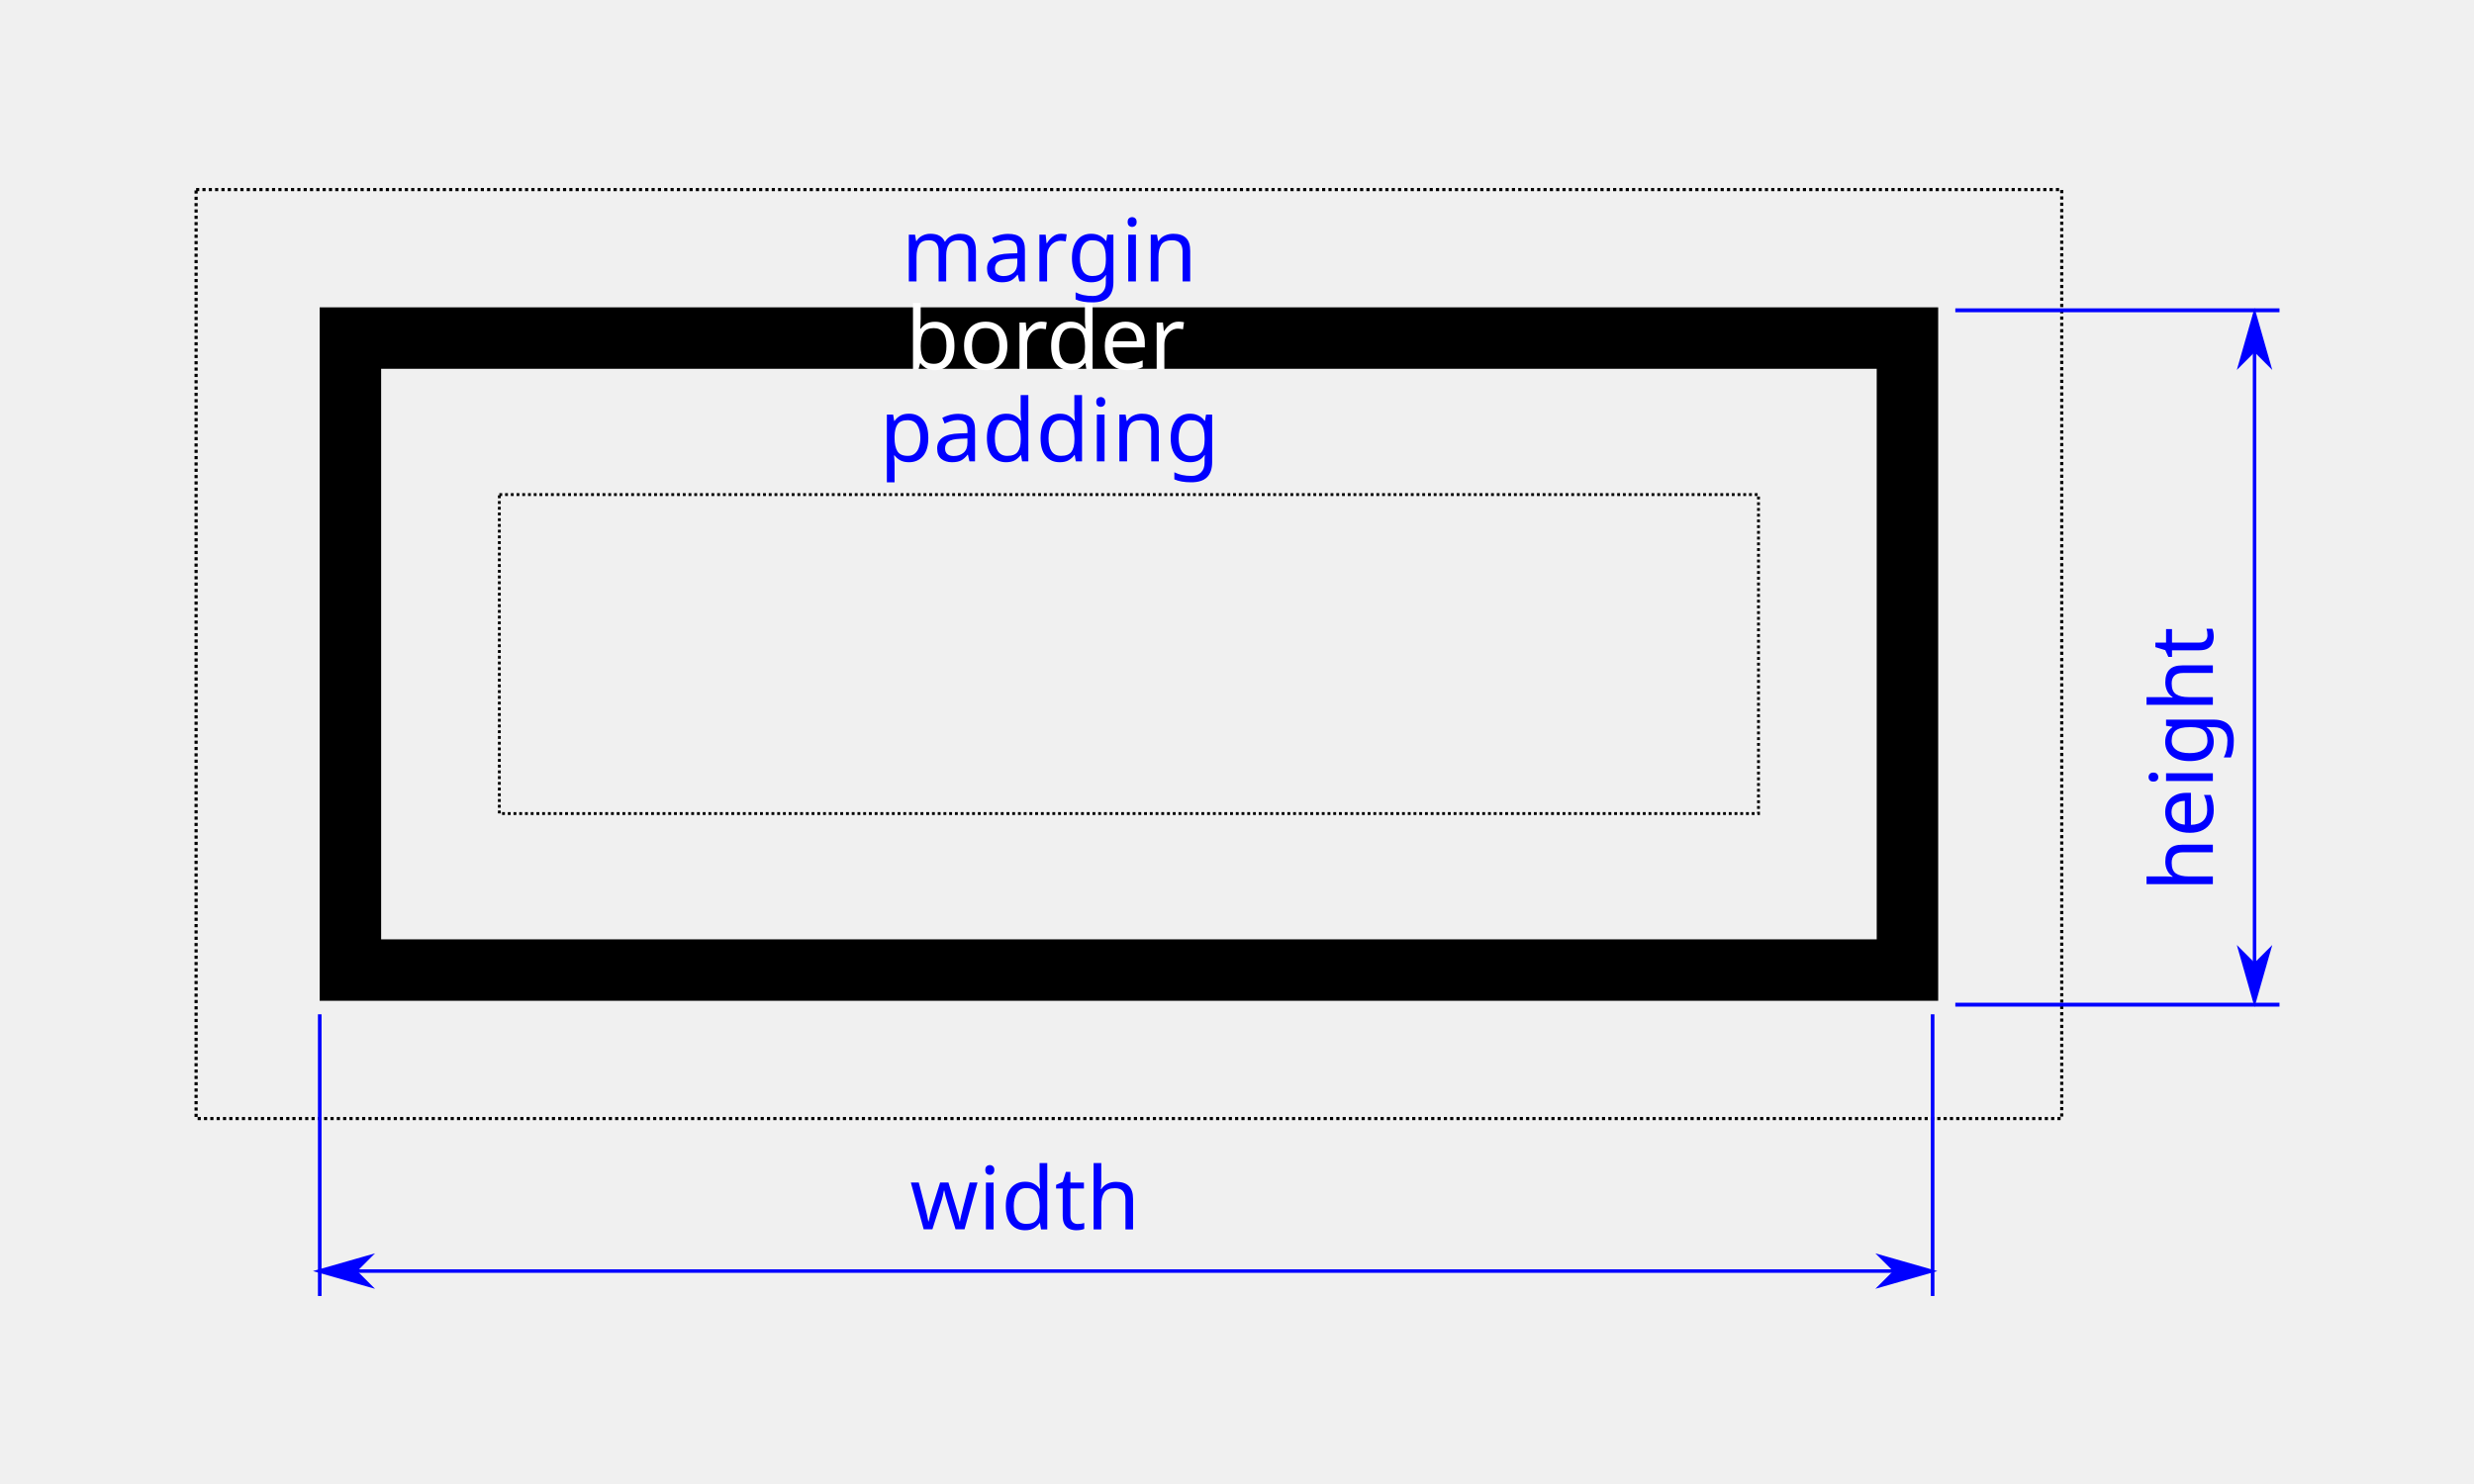
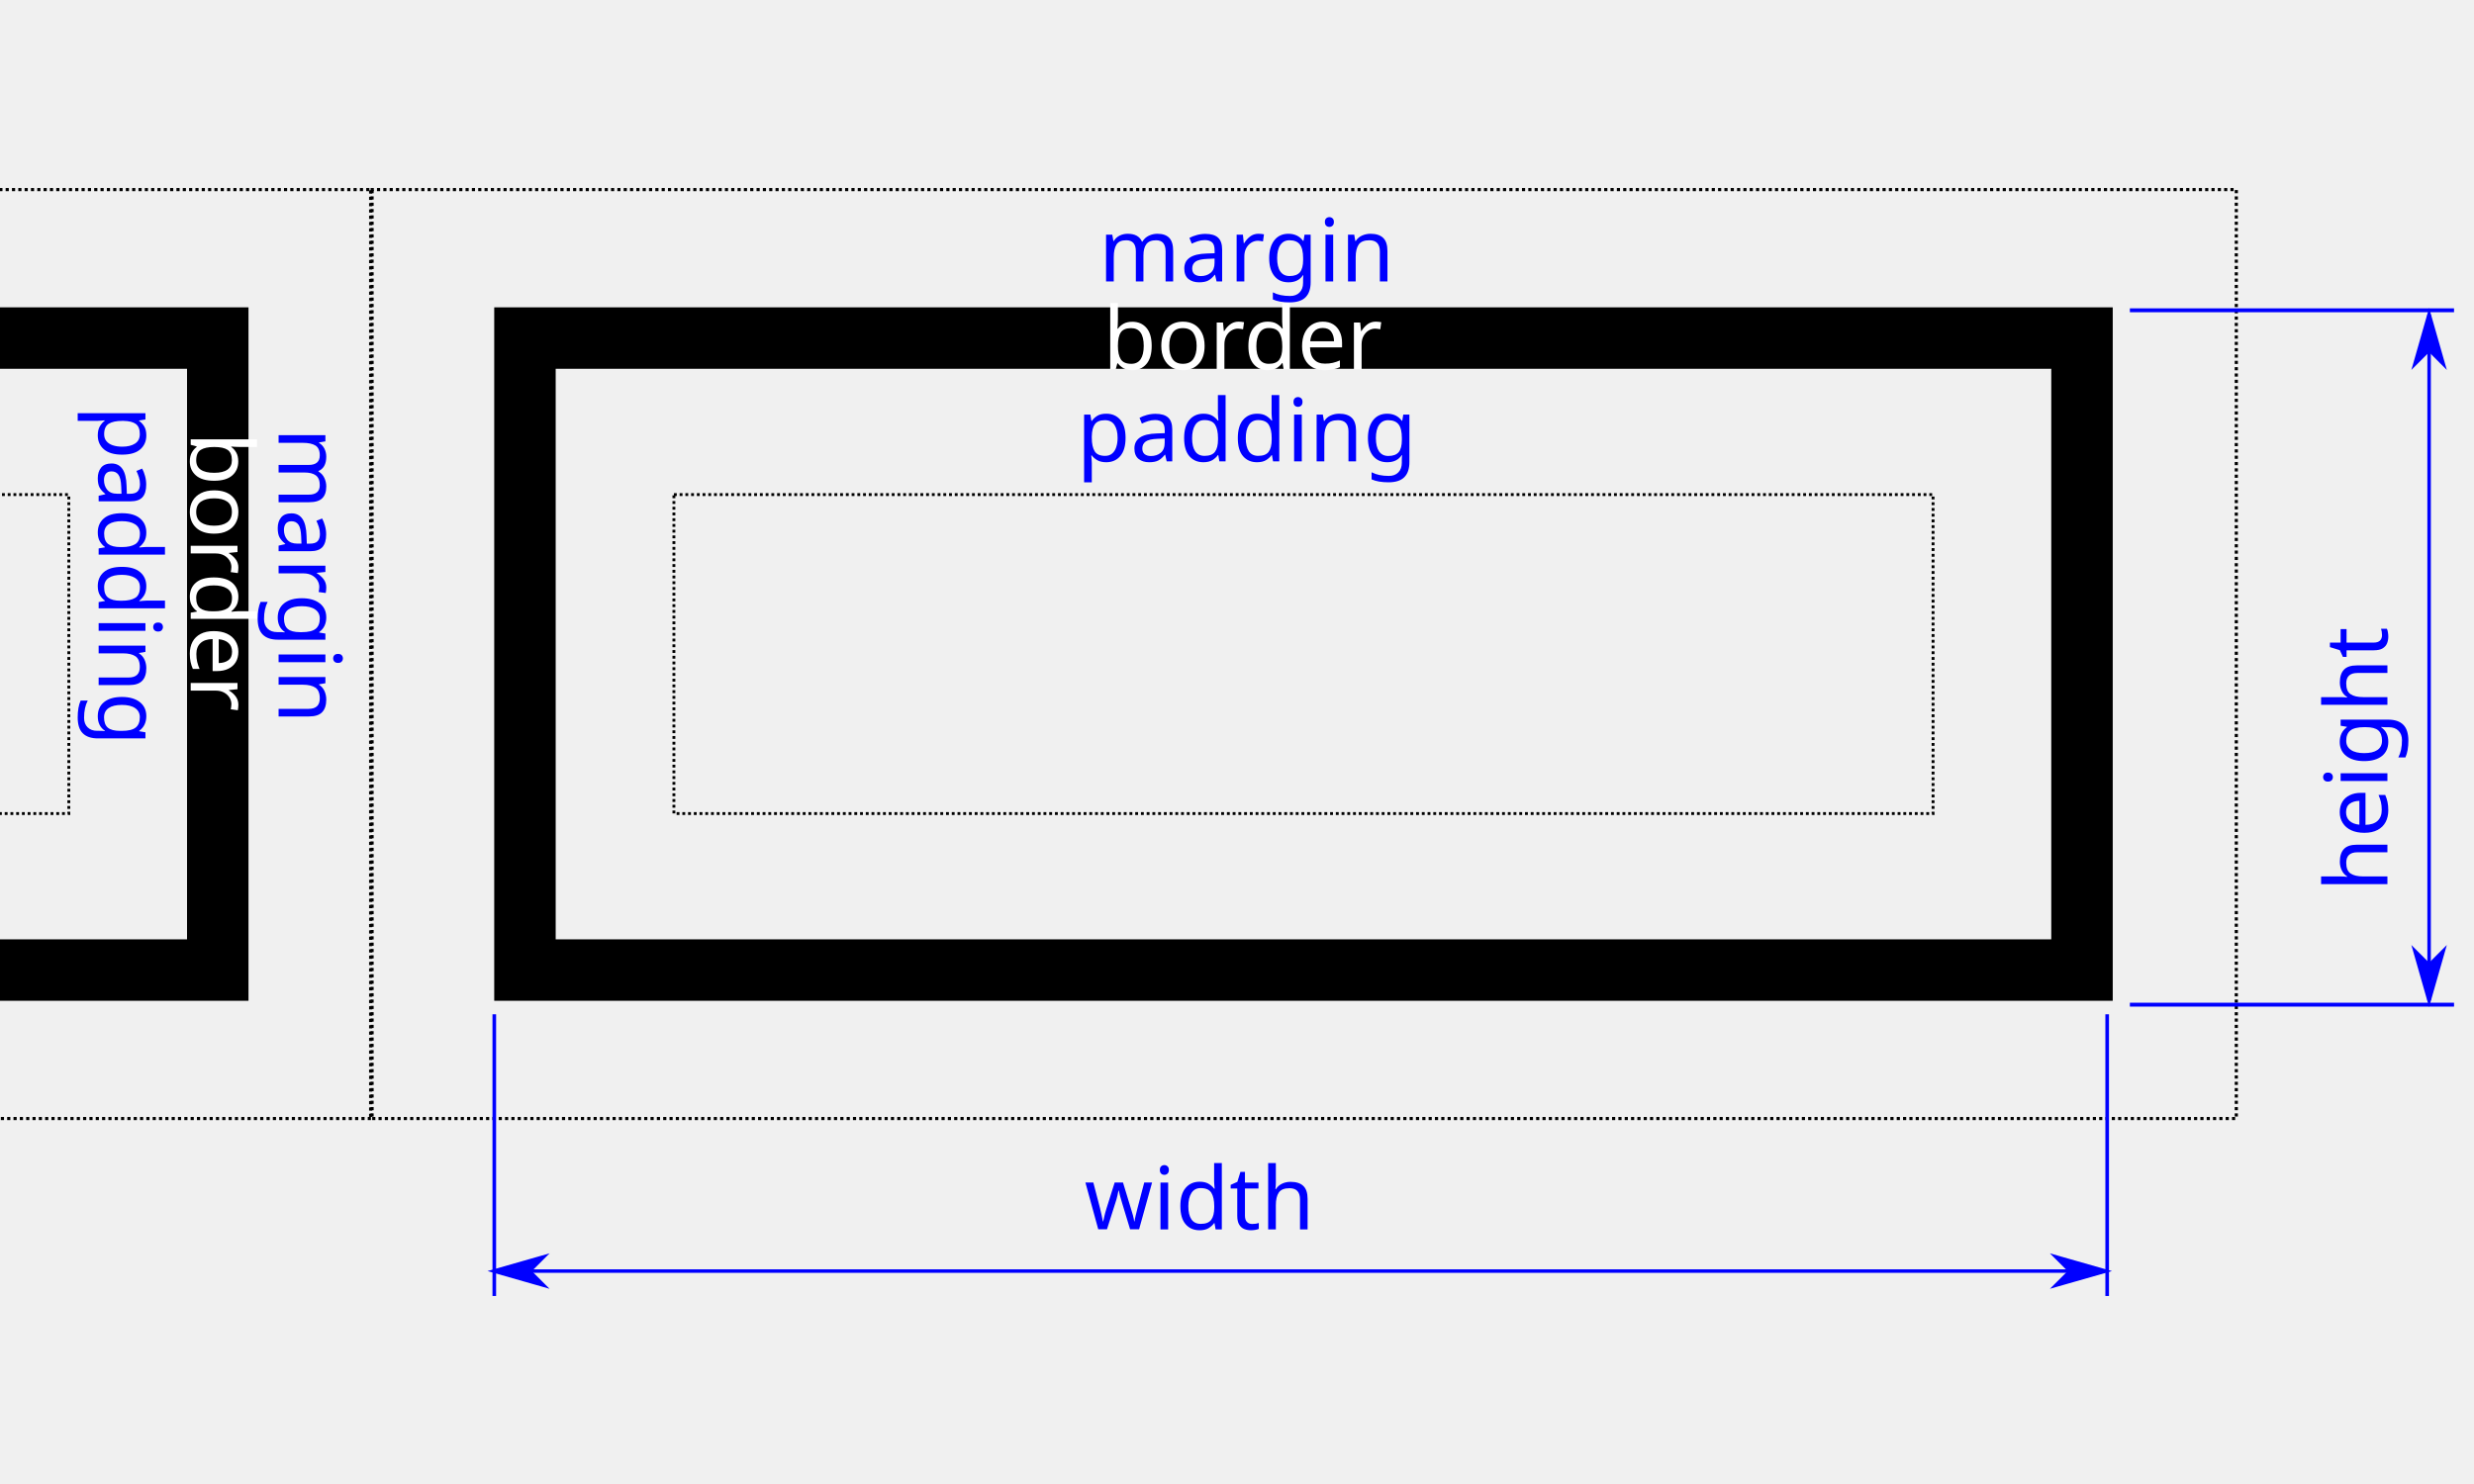
<svg xmlns="http://www.w3.org/2000/svg" width="200mm" height="120mm" viewBox="0 0 708.661 425.197" id="svg2" version="1.1">
  <defs id="defs4">
    <marker orient="auto" refY="0" refX="0" id="marker4741" style="overflow:visible">
      <path id="path4743" d="M 0,0 5,-5 -12.5,0 5,5 0,0 Z" style="fill:#0000ff;fill-opacity:1;fill-rule:evenodd;stroke:#0000ff;stroke-width:1pt;stroke-opacity:1" transform="matrix(-0.8,0,0,-0.8,-10,0)" />
    </marker>
    <marker style="overflow:visible" id="marker4665" refX="0" refY="0" orient="auto">
      <path transform="matrix(0.8,0,0,0.8,10,0)" style="fill:#0000ff;fill-opacity:1;fill-rule:evenodd;stroke:#0000ff;stroke-width:1pt;stroke-opacity:1" d="M 0,0 5,-5 -12.5,0 5,5 0,0 Z" id="path4667" />
    </marker>
    <marker orient="auto" refY="0" refX="0" id="marker4509" style="overflow:visible">
      <path id="path4256" d="M 0,0 5,-5 -12.5,0 5,5 0,0 Z" style="fill:#0000ff;fill-opacity:1;fill-rule:evenodd;stroke:#0000ff;stroke-width:1pt;stroke-opacity:1" transform="matrix(-0.8,0,0,-0.8,-10,0)" />
    </marker>
    <marker orient="auto" refY="0" refX="0" id="Arrow1Lend" style="overflow:visible">
      <path id="path4186" d="M 0,0 5,-5 -12.5,0 5,5 0,0 Z" style="fill:#000000;fill-opacity:1;fill-rule:evenodd;stroke:#000000;stroke-width:1pt;stroke-opacity:1" transform="matrix(-0.8,0,0,-0.8,-10,0)" />
    </marker>
    <marker orient="auto" refY="0" refX="0" id="Arrow1Lstart" style="overflow:visible">
      <path id="path4183" d="M 0,0 5,-5 -12.5,0 5,5 0,0 Z" style="fill:#0000ff;fill-opacity:1;fill-rule:evenodd;stroke:#0000ff;stroke-width:1pt;stroke-opacity:1" transform="matrix(0.8,0,0,0.8,10,0)" />
    </marker>
    <marker orient="auto" refY="0" refX="0" id="DiamondLstart" style="overflow:visible">
      <path id="path4271" d="M 0,-7.071 -7.071,0 0,7.071 7.071,0 0,-7.071 Z" style="fill-rule:evenodd;stroke:#000000;stroke-width:1pt" transform="matrix(0.8,0,0,0.8,5.6,0)" />
    </marker>
    <marker orient="auto" refY="0" refX="0" id="Arrow1Lstart-3" style="overflow:visible">
      <path id="path4183-8" d="M 0,0 5,-5 -12.5,0 5,5 0,0 Z" style="fill:#000000;fill-opacity:1;fill-rule:evenodd;stroke:#000000;stroke-width:1pt;stroke-opacity:1" transform="matrix(0.8,0,0,0.8,10,0)" />
    </marker>
    <marker orient="auto" refY="0" refX="0" id="marker4509-0" style="overflow:visible">
      <path id="path4256-8" d="M 0,0 5,-5 -12.5,0 5,5 0,0 Z" style="fill:#000000;fill-opacity:1;fill-rule:evenodd;stroke:#000000;stroke-width:1pt;stroke-opacity:1" transform="matrix(-0.8,0,0,-0.8,-10,0)" />
    </marker>
  </defs>
  <g id="layer1" transform="translate(-166.4132,-417.739)">
-     <g id="g5090" transform="translate(38.00045,-36.14964)">
-       <text id="text4140" y="378.076" x="207.143" style="font-style:normal;font-weight:normal;font-size:40px;line-height:125%;font-family:sans-serif;letter-spacing:0px;word-spacing:0px;fill:#000000;fill-opacity:1;stroke:none;stroke-width:1px;stroke-linecap:butt;stroke-linejoin:miter;stroke-opacity:1" xml:space="preserve">
-         <tspan y="378.076" x="207.143" id="tspan4142" />
-       </text>
-       <g transform="translate(0,1.5258789e-5)" id="g5083">
-         <rect style="fill:none;fill-rule:evenodd;stroke:#000000;stroke-width:0.821;stroke-linecap:butt;stroke-linejoin:miter;stroke-miterlimit:4;stroke-dasharray:0.821, 0.821;stroke-dashoffset:0;stroke-opacity:1" id="rect4138" width="360.677" height="91.392" x="271.447" y="595.595" />
-         <flowRoot xml:space="preserve" id="flowRoot4146" style="font-style:normal;font-variant:normal;font-weight:normal;font-stretch:normal;font-size:15px;line-height:125%;font-family:sans-serif;-inkscape-font-specification:'sans-serif, Normal';text-align:justify;letter-spacing:0px;word-spacing:0px;writing-mode:lr-tb;text-anchor:start;fill:#000000;fill-opacity:1;stroke:none;stroke-width:1px;stroke-linecap:butt;stroke-linejoin:miter;stroke-opacity:1" transform="translate(137.3701,553.0658)">
-           <flowRegion id="flowRegion4148">
-             <rect id="rect4150" width="360.714" height="107.857" x="134.286" y="41.237" style="font-style:normal;font-variant:normal;font-weight:normal;font-stretch:normal;font-size:15px;line-height:125%;font-family:sans-serif;-inkscape-font-specification:'sans-serif, Normal';text-align:justify;writing-mode:lr-tb;text-anchor:start" />
-           </flowRegion>
-           <flowPara id="flowPara4154" style="font-style:normal;font-variant:normal;font-weight:normal;font-stretch:normal;font-size:15px;line-height:125%;font-family:sans-serif;-inkscape-font-specification:'sans-serif, Normal';text-align:justify;writing-mode:lr-tb;text-anchor:start">Tady je obsah, třeba text nebo jiná krabice jako je tato. Webové stránky jsou totiž poskládané ze spousty krabic, které jsou někdy vedle sebe a někdy zase v sobě a tak pořád dokola.</flowPara>
-         </flowRoot>
-       </g>
-       <rect y="550.75" x="228.782" height="181.081" width="446.007" id="rect4138-4" style="fill:none;fill-rule:evenodd;stroke:#000000;stroke-width:17.603;stroke-linecap:butt;stroke-linejoin:miter;stroke-miterlimit:4;stroke-dasharray:none;stroke-dashoffset:0;stroke-opacity:1" />
-       <rect y="508.208" x="184.583" height="266.166" width="534.406" id="rect4138-3" style="fill:none;fill-rule:evenodd;stroke:#000000;stroke-width:0.906;stroke-linecap:butt;stroke-linejoin:miter;stroke-miterlimit:4;stroke-dasharray:0.906, 0.906;stroke-dashoffset:0;stroke-opacity:1" />
-       <text id="text4462" y="586.076" x="451.786" style="font-style:normal;font-variant:normal;font-weight:normal;font-stretch:normal;font-size:25px;line-height:125%;font-family:sans-serif;-inkscape-font-specification:'sans-serif, Normal';text-align:center;letter-spacing:0px;word-spacing:0px;writing-mode:lr-tb;text-anchor:middle;fill:#0000ff;fill-opacity:1;stroke:none;stroke-width:1px;stroke-linecap:butt;stroke-linejoin:miter;stroke-opacity:1" xml:space="preserve">
-         <tspan y="586.076" x="451.786" id="tspan4464">padding</tspan>
-       </text>
-       <text id="text4462-8" y="559.706" x="450.62" style="font-style:normal;font-variant:normal;font-weight:normal;font-stretch:normal;font-size:25px;line-height:125%;font-family:sans-serif;-inkscape-font-specification:'sans-serif, Normal';text-align:center;letter-spacing:0px;word-spacing:0px;writing-mode:lr-tb;text-anchor:middle;fill:#ffffff;fill-opacity:1;stroke:none;stroke-width:1px;stroke-linecap:butt;stroke-linejoin:miter;stroke-opacity:1" xml:space="preserve">
-         <tspan y="559.706" x="450.62" id="tspan4464-02">border</tspan>
-       </text>
-       <path id="path4218" d="m 220,744.505 0,80.714" style="fill:none;fill-rule:evenodd;stroke:#0000ff;stroke-width:1.037px;stroke-linecap:butt;stroke-linejoin:miter;stroke-opacity:1" />
-       <text id="text4462-1-8" y="534.527" x="451.737" style="font-style:normal;font-variant:normal;font-weight:normal;font-stretch:normal;font-size:25px;line-height:125%;font-family:sans-serif;-inkscape-font-specification:'sans-serif, Normal';text-align:center;letter-spacing:0px;word-spacing:0px;writing-mode:lr-tb;text-anchor:middle;fill:#0000ff;fill-opacity:1;stroke:none;stroke-width:1px;stroke-linecap:butt;stroke-linejoin:miter;stroke-opacity:1" xml:space="preserve">
-         <tspan y="534.527" x="451.737" id="tspan4464-0-7">margin</tspan>
-       </text>
-       <g id="g5072">
+     <text xml:space="preserve" style="font-style:normal;font-weight:normal;font-size:40px;line-height:125%;font-family:sans-serif;letter-spacing:0px;word-spacing:0px;fill:#000000;fill-opacity:1;stroke:none;stroke-width:1px;stroke-linecap:butt;stroke-linejoin:miter;stroke-opacity:1" x="295.143" y="341.927" id="text4140">
+       <tspan id="tspan4142" x="295.143" y="341.927" />
+     </text>
+     <g id="g5083" transform="translate(88.00045,-36.14962)">
+       <rect y="595.595" x="271.447" height="91.392" width="360.677" id="rect4138" style="fill:none;fill-rule:evenodd;stroke:#000000;stroke-width:0.821;stroke-linecap:butt;stroke-linejoin:miter;stroke-miterlimit:4;stroke-dasharray:0.821, 0.821;stroke-dashoffset:0;stroke-opacity:1" />
+       <flowRoot transform="translate(137.3701,553.0658)" style="font-style:normal;font-variant:normal;font-weight:normal;font-stretch:normal;font-size:15px;line-height:125%;font-family:sans-serif;-inkscape-font-specification:'sans-serif, Normal';text-align:justify;letter-spacing:0px;word-spacing:0px;writing-mode:lr-tb;text-anchor:start;fill:#000000;fill-opacity:1;stroke:none;stroke-width:1px;stroke-linecap:butt;stroke-linejoin:miter;stroke-opacity:1" id="flowRoot4146" xml:space="preserve">
+         <flowRegion id="flowRegion4148">
+           <rect style="font-style:normal;font-variant:normal;font-weight:normal;font-stretch:normal;font-size:15px;line-height:125%;font-family:sans-serif;-inkscape-font-specification:'sans-serif, Normal';text-align:justify;writing-mode:lr-tb;text-anchor:start" y="41.237" x="134.286" height="107.857" width="360.714" id="rect4150" />
+         </flowRegion>
+         <flowPara style="font-style:normal;font-variant:normal;font-weight:normal;font-stretch:normal;font-size:15px;line-height:125%;font-family:sans-serif;-inkscape-font-specification:'sans-serif, Normal';text-align:justify;writing-mode:lr-tb;text-anchor:start" id="flowPara4154">Tady je obsah, třeba text nebo jiná krabice jako je tato. Webové stránky jsou totiž poskládané ze spousty krabic, které jsou někdy vedle sebe a někdy zase v sobě a tak pořád dokola.</flowPara>
+       </flowRoot>
+     </g>
+     <rect style="fill:none;fill-rule:evenodd;stroke:#000000;stroke-width:17.603;stroke-linecap:butt;stroke-linejoin:miter;stroke-miterlimit:4;stroke-dasharray:none;stroke-dashoffset:0;stroke-opacity:1" id="rect4138-4" width="446.007" height="181.081" x="316.783" y="514.601" />
+     <rect style="fill:none;fill-rule:evenodd;stroke:#000000;stroke-width:0.906;stroke-linecap:butt;stroke-linejoin:miter;stroke-miterlimit:4;stroke-dasharray:0.906, 0.906;stroke-dashoffset:0;stroke-opacity:1" id="rect4138-3" width="534.406" height="266.166" x="272.583" y="472.058" />
+     <text xml:space="preserve" style="font-style:normal;font-variant:normal;font-weight:normal;font-stretch:normal;font-size:25px;line-height:125%;font-family:sans-serif;-inkscape-font-specification:'sans-serif, Normal';text-align:center;letter-spacing:0px;word-spacing:0px;writing-mode:lr-tb;text-anchor:middle;fill:#0000ff;fill-opacity:1;stroke:none;stroke-width:1px;stroke-linecap:butt;stroke-linejoin:miter;stroke-opacity:1" x="539.786" y="549.927" id="text4462">
+       <tspan id="tspan4464" x="539.786" y="549.927">padding</tspan>
+     </text>
+     <text xml:space="preserve" style="font-style:normal;font-variant:normal;font-weight:normal;font-stretch:normal;font-size:25px;line-height:125%;font-family:sans-serif;-inkscape-font-specification:'sans-serif, Normal';text-align:center;letter-spacing:0px;word-spacing:0px;writing-mode:lr-tb;text-anchor:middle;fill:#ffffff;fill-opacity:1;stroke:none;stroke-width:1px;stroke-linecap:butt;stroke-linejoin:miter;stroke-opacity:1" x="538.62" y="523.556" id="text4462-8">
+       <tspan id="tspan4464-02" x="538.62" y="523.556">border</tspan>
+     </text>
+     <text xml:space="preserve" style="font-style:normal;font-variant:normal;font-weight:normal;font-stretch:normal;font-size:25px;line-height:125%;font-family:sans-serif;-inkscape-font-specification:'sans-serif, Normal';text-align:center;letter-spacing:0px;word-spacing:0px;writing-mode:lr-tb;text-anchor:middle;fill:#0000ff;fill-opacity:1;stroke:none;stroke-width:1px;stroke-linecap:butt;stroke-linejoin:miter;stroke-opacity:1" x="539.737" y="498.378" id="text4462-1-8">
+       <tspan id="tspan4464-0-7" x="539.737" y="498.378">margin</tspan>
+     </text>
+     <g id="g4386" transform="translate(10,0)">
+       <path id="path4218" d="m 298,708.355 0,80.714" style="fill:none;fill-rule:evenodd;stroke:#0000ff;stroke-width:1.037px;stroke-linecap:butt;stroke-linejoin:miter;stroke-opacity:1" />
+       <g transform="translate(78.00045,-36.14964)" id="g5072">
        <text xml:space="preserve" style="font-style:normal;font-variant:normal;font-weight:normal;font-stretch:normal;font-size:25px;line-height:125%;font-family:sans-serif;-inkscape-font-specification:'sans-serif, Normal';text-align:center;letter-spacing:0px;word-spacing:0px;writing-mode:lr-tb;text-anchor:middle;fill:#0000ff;fill-opacity:1;stroke:none;stroke-width:1px;stroke-linecap:butt;stroke-linejoin:miter;stroke-opacity:1" x="451.27" y="806.135" id="text4462-1">
          <tspan id="tspan4464-0" x="451.27" y="806.135">width</tspan>
        </text>
        <path style="fill:none;fill-rule:evenodd;stroke:#0000ff;stroke-width:1.037px;stroke-linecap:butt;stroke-linejoin:miter;stroke-opacity:1" d="m 682,744.505 0,80.714" id="path4218-0" />
        <path style="fill:none;fill-rule:evenodd;stroke:#0000ff;stroke-width:1px;stroke-linecap:butt;stroke-linejoin:miter;stroke-opacity:1;marker-start:url(#Arrow1Lstart);marker-end:url(#marker4509)" d="m 220,818.076 461.429,0" id="path4235" />
        <text xml:space="preserve" style="font-style:normal;font-variant:normal;font-weight:normal;font-stretch:normal;font-size:25px;line-height:125%;font-family:sans-serif;-inkscape-font-specification:'sans-serif, Normal';text-align:center;letter-spacing:0px;word-spacing:0px;writing-mode:lr-tb;text-anchor:middle;fill:#0000ff;fill-opacity:1;stroke:none;stroke-width:1px;stroke-linecap:butt;stroke-linejoin:miter;stroke-opacity:1" x="-642.157" y="762.272" id="text4462-1-9" transform="matrix(0,-1,1,0,0,0)">
          <tspan id="tspan4464-0-2" x="-642.157" y="762.272">height</tspan>
        </text>
        <path style="fill:none;fill-rule:evenodd;stroke:#0000ff;stroke-width:1.113px;stroke-linecap:butt;stroke-linejoin:miter;stroke-opacity:1" d="m 688.5,542.791 92.857,0" id="path4218-0-9" />
        <path style="fill:none;fill-rule:evenodd;stroke:#0000ff;stroke-width:1px;stroke-linecap:butt;stroke-linejoin:miter;stroke-opacity:1;marker-start:url(#marker4665);marker-end:url(#marker4741)" d="m 774.214,740.483 0,-196.429" id="path4235-4" />
        <path style="fill:none;fill-rule:evenodd;stroke:#0000ff;stroke-width:1.113px;stroke-linecap:butt;stroke-linejoin:miter;stroke-opacity:1" d="m 688.5,741.747 92.857,0" id="path4218-0-9-9" />
      </g>
    </g>
+     <g id="g5083-9" transform="translate(-445.9995,-36.14962)">
+       <rect y="595.595" x="271.447" height="91.392" width="360.677" id="rect4138-7" style="fill:none;fill-rule:evenodd;stroke:#000000;stroke-width:0.821;stroke-linecap:butt;stroke-linejoin:miter;stroke-miterlimit:4;stroke-dasharray:0.821, 0.821;stroke-dashoffset:0;stroke-opacity:1" />
+       <flowRoot transform="translate(137.3701,553.0658)" style="font-style:normal;font-variant:normal;font-weight:normal;font-stretch:normal;font-size:15px;line-height:125%;font-family:sans-serif;-inkscape-font-specification:'sans-serif, Normal';text-align:justify;letter-spacing:0px;word-spacing:0px;writing-mode:lr-tb;text-anchor:start;fill:#000000;fill-opacity:1;stroke:none;stroke-width:1px;stroke-linecap:butt;stroke-linejoin:miter;stroke-opacity:1" id="flowRoot4146-8" xml:space="preserve">
+         <flowRegion id="flowRegion4148-2">
+           <rect style="font-style:normal;font-variant:normal;font-weight:normal;font-stretch:normal;font-size:15px;line-height:125%;font-family:sans-serif;-inkscape-font-specification:'sans-serif, Normal';text-align:justify;writing-mode:lr-tb;text-anchor:start" y="41.237" x="134.286" height="107.857" width="360.714" id="rect4150-0" />
+         </flowRegion>
+         <flowPara style="font-style:normal;font-variant:normal;font-weight:normal;font-stretch:normal;font-size:15px;line-height:125%;font-family:sans-serif;-inkscape-font-specification:'sans-serif, Normal';text-align:justify;writing-mode:lr-tb;text-anchor:start" id="flowPara4154-2">Tady je obsah, třeba text nebo jiná krabice jako je tato. Webové stránky jsou totiž poskládané ze spousty krabic, které jsou někdy vedle sebe a někdy zase v sobě a tak pořád dokola.</flowPara>
+       </flowRoot>
+     </g>
+     <rect style="fill:none;fill-rule:evenodd;stroke:#000000;stroke-width:17.603;stroke-linecap:butt;stroke-linejoin:miter;stroke-miterlimit:4;stroke-dasharray:none;stroke-dashoffset:0;stroke-opacity:1" id="rect4138-4-2" width="446.007" height="181.081" x="-217.217" y="514.601" />
+     <rect style="fill:none;fill-rule:evenodd;stroke:#000000;stroke-width:0.906;stroke-linecap:butt;stroke-linejoin:miter;stroke-miterlimit:4;stroke-dasharray:0.906, 0.906;stroke-dashoffset:0;stroke-opacity:1" id="rect4138-3-1" width="534.406" height="266.166" x="-261.417" y="472.058" />
+     <g id="g4453" transform="translate(221.2234,87.88327)">
+       <text transform="matrix(0,1,-1,0,0,0)" id="text4462-2" y="26.556" x="517.585" style="font-style:normal;font-variant:normal;font-weight:normal;font-stretch:normal;font-size:25px;line-height:125%;font-family:sans-serif;-inkscape-font-specification:'sans-serif, Normal';text-align:center;letter-spacing:0px;word-spacing:0px;writing-mode:lr-tb;text-anchor:middle;fill:#0000ff;fill-opacity:1;stroke:none;stroke-width:1px;stroke-linecap:butt;stroke-linejoin:miter;stroke-opacity:1" xml:space="preserve">
+         <tspan y="26.556" x="517.585" id="tspan4464-1">padding</tspan>
+       </text>
+       <text transform="matrix(0,1,-1,0,0,0)" id="text4462-8-9" y="0.186" x="516.419" style="font-style:normal;font-variant:normal;font-weight:normal;font-stretch:normal;font-size:25px;line-height:125%;font-family:sans-serif;-inkscape-font-specification:'sans-serif, Normal';text-align:center;letter-spacing:0px;word-spacing:0px;writing-mode:lr-tb;text-anchor:middle;fill:#ffffff;fill-opacity:1;stroke:none;stroke-width:1px;stroke-linecap:butt;stroke-linejoin:miter;stroke-opacity:1" xml:space="preserve">
+         <tspan y="0.186" x="516.419" id="tspan4464-02-5">border</tspan>
+       </text>
+       <text transform="matrix(0,1,-1,0,0,0)" id="text4462-1-8-9" y="-24.993" x="517.536" style="font-style:normal;font-variant:normal;font-weight:normal;font-stretch:normal;font-size:25px;line-height:125%;font-family:sans-serif;-inkscape-font-specification:'sans-serif, Normal';text-align:center;letter-spacing:0px;word-spacing:0px;writing-mode:lr-tb;text-anchor:middle;fill:#0000ff;fill-opacity:1;stroke:none;stroke-width:1px;stroke-linecap:butt;stroke-linejoin:miter;stroke-opacity:1" xml:space="preserve">
+         <tspan y="-24.993" x="517.536" id="tspan4464-0-7-0">margin</tspan>
+       </text>
+     </g>
  </g>
</svg>
